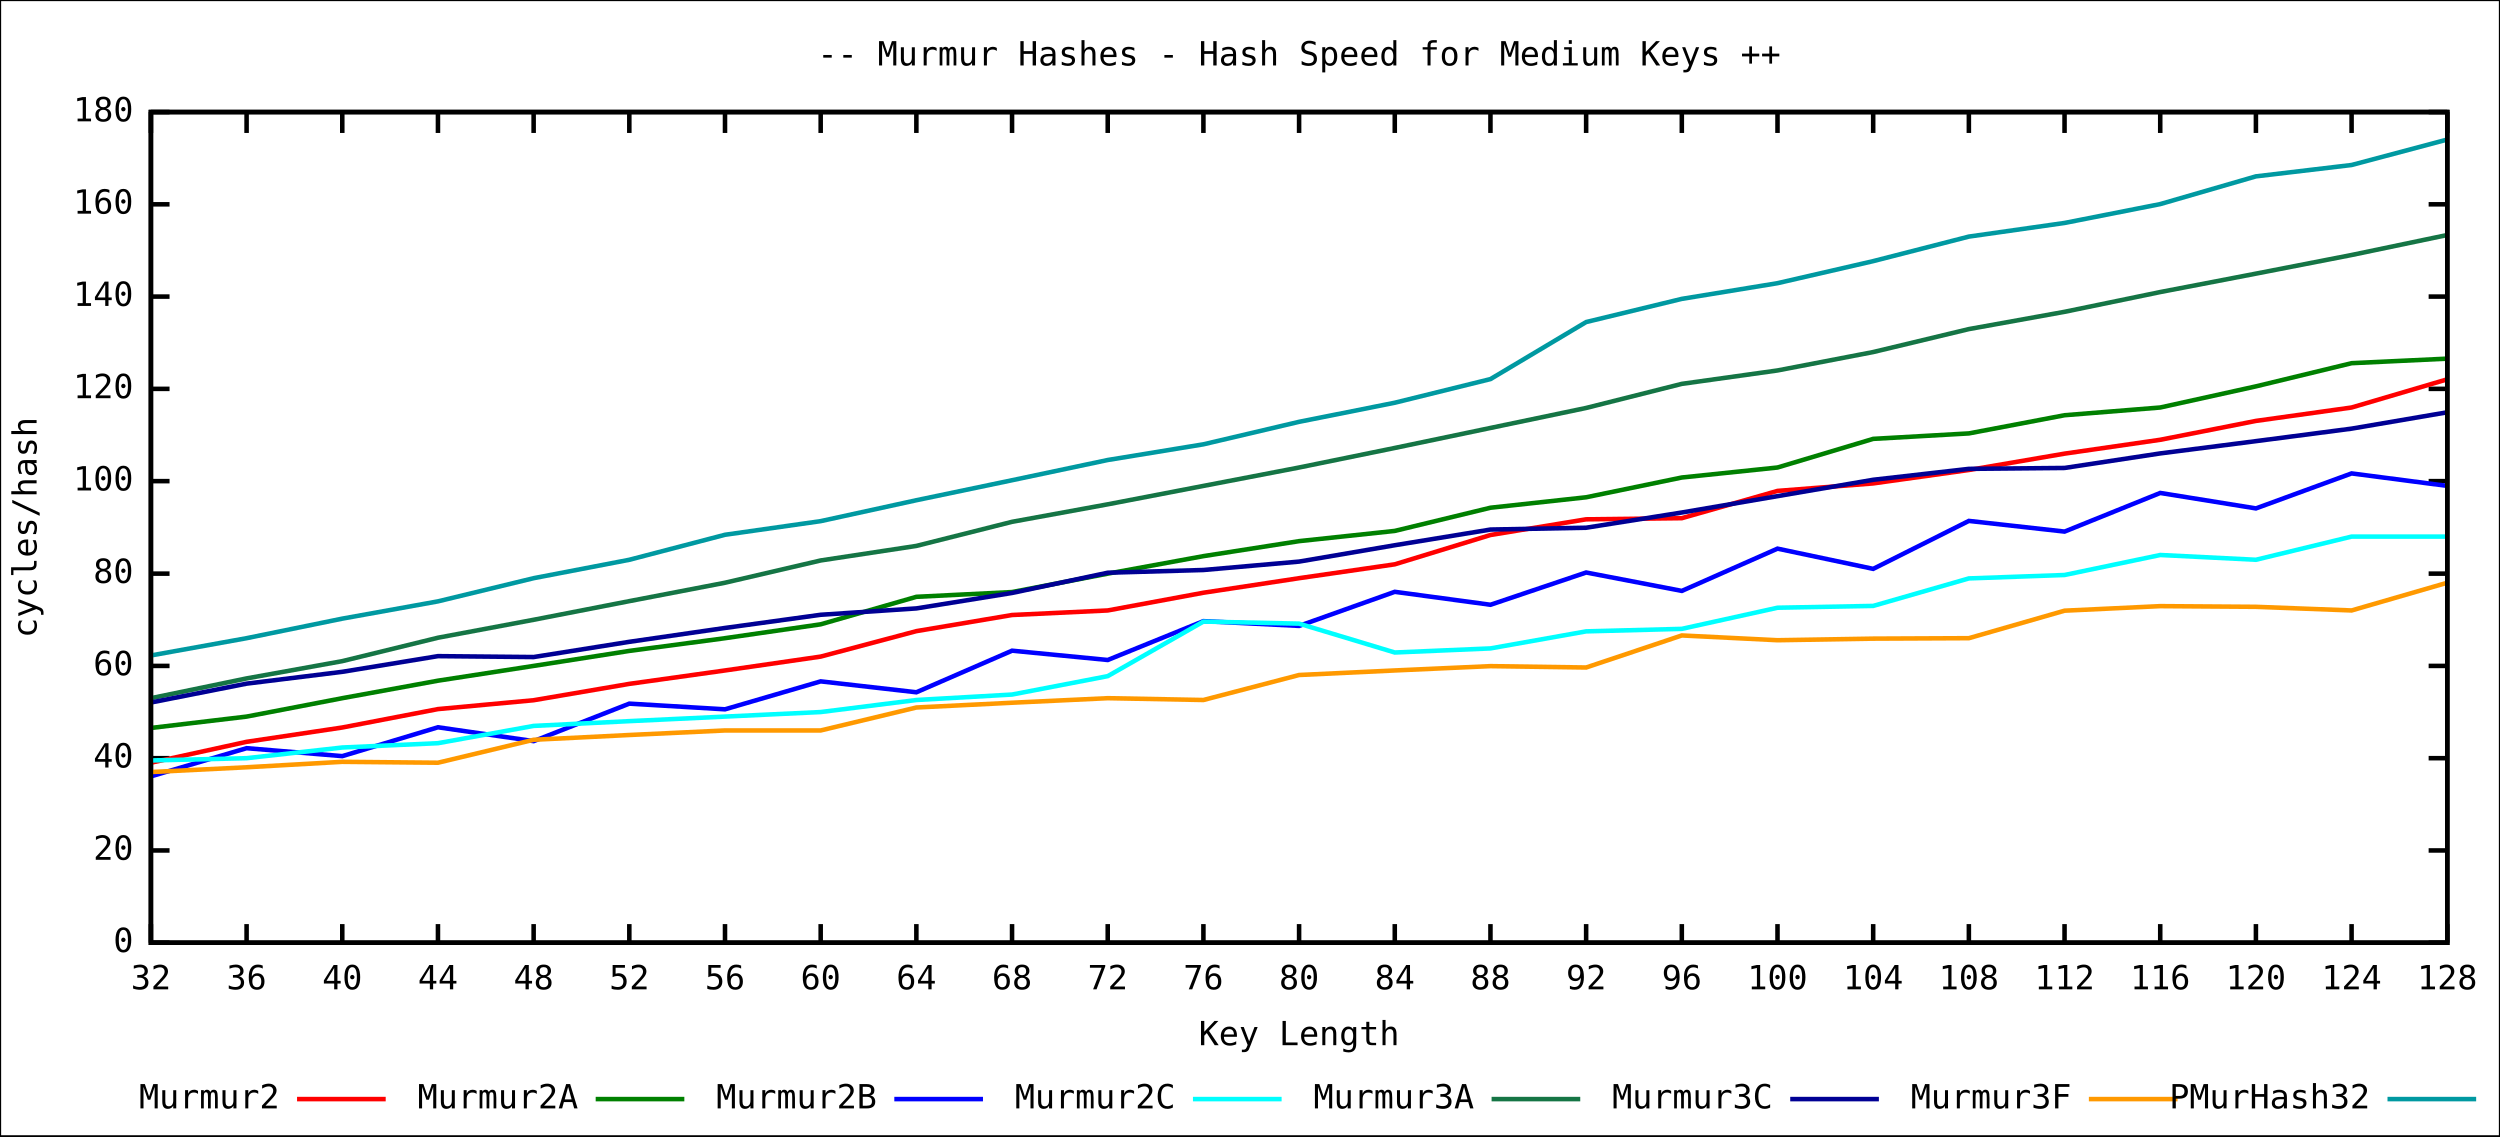
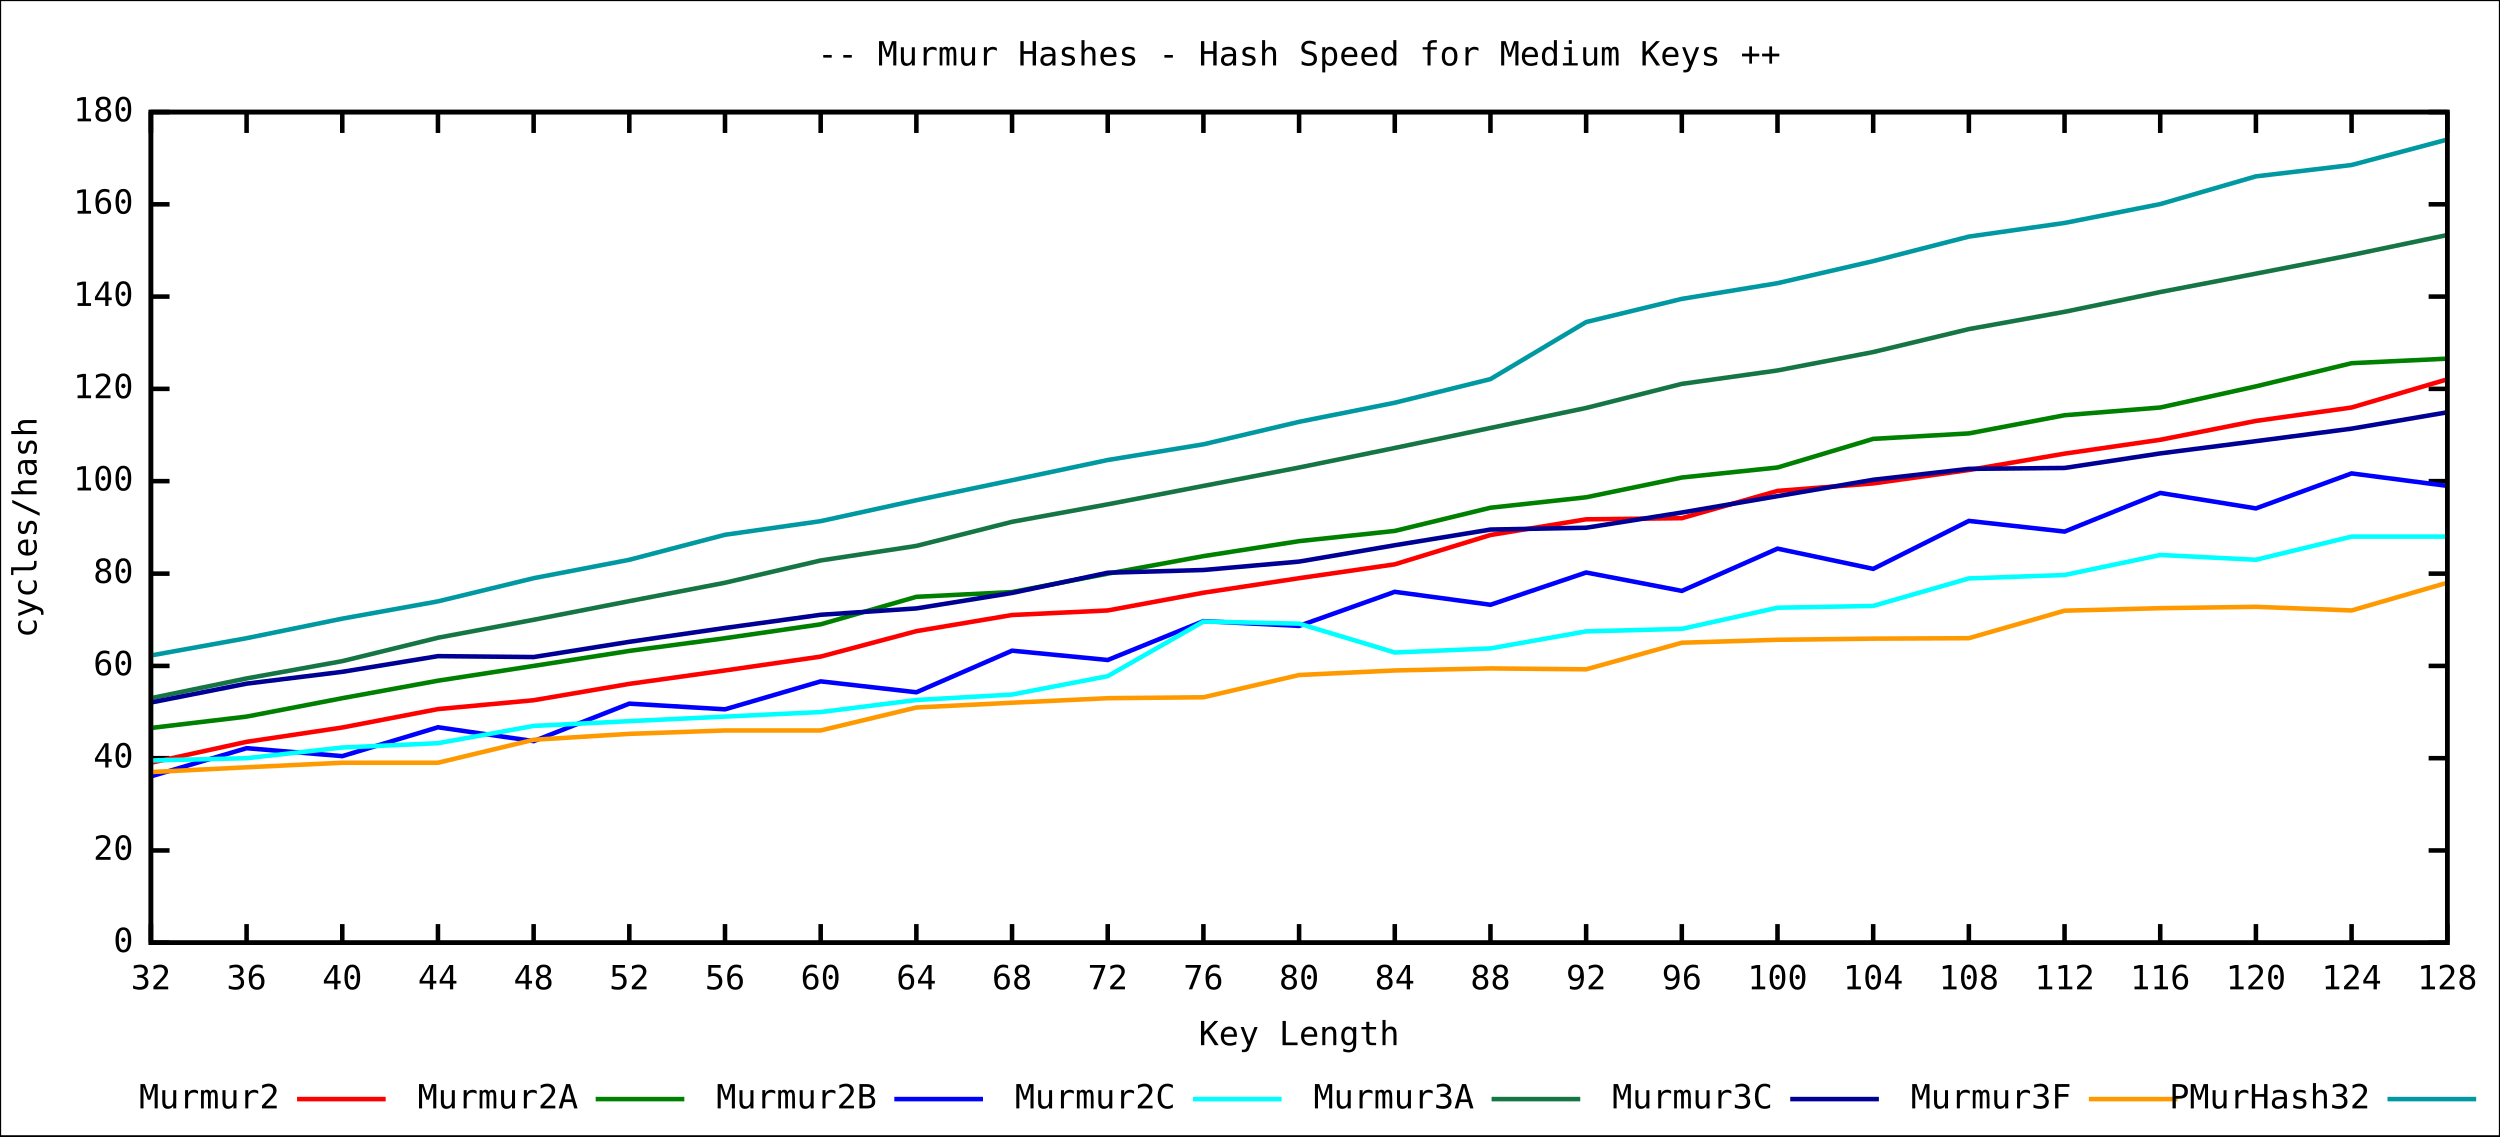
<svg xmlns="http://www.w3.org/2000/svg" xmlns:xlink="http://www.w3.org/1999/xlink" width="1100" height="500" viewBox="0 0 1100 500">
  <rect x="0" y="0" width="1100" height="500" fill="#ffffff" stroke="black" stroke-width="1" />
  <g id="gnuplot_canvas">
    <defs>
      <circle id="gpDot" r="0.5" stroke-width="0.5" />
      <path id="gpPt0" stroke-width="0.244" stroke="currentColor" d="M-1,0 h2 M0,-1 v2" />
      <path id="gpPt1" stroke-width="0.244" stroke="currentColor" d="M-1,-1 L1,1 M1,-1 L-1,1" />
      <path id="gpPt2" stroke-width="0.244" stroke="currentColor" d="M-1,0 L1,0 M0,-1 L0,1 M-1,-1 L1,1 M-1,1 L1,-1" />
      <rect id="gpPt3" stroke-width="0.244" stroke="currentColor" x="-1" y="-1" width="2" height="2" />
      <rect id="gpPt4" stroke-width="0.244" stroke="currentColor" fill="currentColor" x="-1" y="-1" width="2" height="2" />
      <circle id="gpPt5" stroke-width="0.244" stroke="currentColor" cx="0" cy="0" r="1" />
      <use xlink:href="#gpPt5" id="gpPt6" fill="currentColor" stroke="none" />
      <path id="gpPt7" stroke-width="0.244" stroke="currentColor" d="M0,-1.33 L-1.33,0.67 L1.33,0.67 z" />
      <use xlink:href="#gpPt7" id="gpPt8" fill="currentColor" stroke="none" />
      <use xlink:href="#gpPt7" id="gpPt9" stroke="currentColor" transform="rotate(180)" />
      <use xlink:href="#gpPt9" id="gpPt10" fill="currentColor" stroke="none" />
      <use xlink:href="#gpPt3" id="gpPt11" stroke="currentColor" transform="rotate(45)" />
      <use xlink:href="#gpPt11" id="gpPt12" fill="currentColor" stroke="none" />
    </defs>
    <g style="fill:none; color:white; stroke:black; stroke-width:2.00; stroke-linecap:butt; stroke-linejoin:miter">
</g>
    <g style="fill:none; color:black; stroke:currentColor; stroke-width:2.00; stroke-linecap:butt; stroke-linejoin:miter">
      <path stroke="black" d="M66.4,414.8 L74.6,414.8 M1076.8,414.8 L1068.6,414.8  h0.01" />
      <g transform="translate(58.7,418.9)" style="stroke:none; fill:black; font-family:mono; font-size:11.00pt; text-anchor:end">
        <text> 0</text>
      </g>
      <path stroke="black" d="M66.4,374.2 L74.6,374.2 M1076.8,374.2 L1068.6,374.2  h0.01" />
      <g transform="translate(58.7,378.3)" style="stroke:none; fill:black; font-family:mono; font-size:11.00pt; text-anchor:end">
        <text> 20</text>
      </g>
      <path stroke="black" d="M66.4,333.6 L74.6,333.6 M1076.8,333.6 L1068.6,333.6  h0.01" />
      <g transform="translate(58.7,337.7)" style="stroke:none; fill:black; font-family:mono; font-size:11.00pt; text-anchor:end">
        <text> 40</text>
      </g>
      <path stroke="black" d="M66.4,293.0 L74.6,293.0 M1076.8,293.0 L1068.6,293.0  h0.01" />
      <g transform="translate(58.7,297.1)" style="stroke:none; fill:black; font-family:mono; font-size:11.00pt; text-anchor:end">
        <text> 60</text>
      </g>
      <path stroke="black" d="M66.4,252.4 L74.6,252.4 M1076.8,252.4 L1068.6,252.4  h0.01" />
      <g transform="translate(58.7,256.5)" style="stroke:none; fill:black; font-family:mono; font-size:11.00pt; text-anchor:end">
        <text> 80</text>
      </g>
      <path stroke="black" d="M66.4,211.7 L74.6,211.7 M1076.8,211.7 L1068.6,211.7  h0.01" />
      <g transform="translate(58.7,215.8)" style="stroke:none; fill:black; font-family:mono; font-size:11.00pt; text-anchor:end">
        <text> 100</text>
      </g>
      <path stroke="black" d="M66.4,171.1 L74.6,171.1 M1076.8,171.1 L1068.6,171.1  h0.01" />
      <g transform="translate(58.7,175.2)" style="stroke:none; fill:black; font-family:mono; font-size:11.00pt; text-anchor:end">
        <text> 120</text>
      </g>
      <path stroke="black" d="M66.4,130.5 L74.6,130.5 M1076.8,130.5 L1068.6,130.5  h0.01" />
      <g transform="translate(58.7,134.6)" style="stroke:none; fill:black; font-family:mono; font-size:11.00pt; text-anchor:end">
        <text> 140</text>
      </g>
      <path stroke="black" d="M66.4,89.9 L74.6,89.9 M1076.8,89.9 L1068.6,89.9  h0.01" />
      <g transform="translate(58.7,94.0)" style="stroke:none; fill:black; font-family:mono; font-size:11.00pt; text-anchor:end">
        <text> 160</text>
      </g>
      <path stroke="black" d="M66.4,49.3 L74.6,49.3 M1076.8,49.3 L1068.6,49.3  h0.01" />
      <g transform="translate(58.7,53.4)" style="stroke:none; fill:black; font-family:mono; font-size:11.00pt; text-anchor:end">
        <text> 180</text>
      </g>
      <path stroke="black" d="M66.4,414.8 L66.4,406.6 M66.4,49.3 L66.4,57.5  h0.01" />
      <g transform="translate(66.4,435.3)" style="stroke:none; fill:black; font-family:mono; font-size:11.00pt; text-anchor:middle">
        <text> 32</text>
      </g>
      <path stroke="black" d="M108.5,414.8 L108.5,406.6 M108.5,49.3 L108.5,57.5  h0.01" />
      <g transform="translate(108.5,435.3)" style="stroke:none; fill:black; font-family:mono; font-size:11.00pt; text-anchor:middle">
        <text> 36</text>
      </g>
      <path stroke="black" d="M150.6,414.8 L150.6,406.6 M150.6,49.3 L150.6,57.5  h0.01" />
      <g transform="translate(150.6,435.3)" style="stroke:none; fill:black; font-family:mono; font-size:11.00pt; text-anchor:middle">
        <text> 40</text>
      </g>
      <path stroke="black" d="M192.7,414.8 L192.7,406.6 M192.7,49.3 L192.7,57.5  h0.01" />
      <g transform="translate(192.7,435.3)" style="stroke:none; fill:black; font-family:mono; font-size:11.00pt; text-anchor:middle">
        <text> 44</text>
      </g>
      <path stroke="black" d="M234.8,414.8 L234.8,406.6 M234.8,49.3 L234.8,57.5  h0.01" />
      <g transform="translate(234.8,435.3)" style="stroke:none; fill:black; font-family:mono; font-size:11.00pt; text-anchor:middle">
        <text> 48</text>
      </g>
      <path stroke="black" d="M276.9,414.8 L276.9,406.6 M276.9,49.3 L276.9,57.5  h0.01" />
      <g transform="translate(276.9,435.3)" style="stroke:none; fill:black; font-family:mono; font-size:11.00pt; text-anchor:middle">
        <text> 52</text>
      </g>
      <path stroke="black" d="M319.0,414.8 L319.0,406.6 M319.0,49.3 L319.0,57.5  h0.01" />
      <g transform="translate(319.0,435.3)" style="stroke:none; fill:black; font-family:mono; font-size:11.00pt; text-anchor:middle">
        <text> 56</text>
      </g>
      <path stroke="black" d="M361.1,414.8 L361.1,406.6 M361.1,49.3 L361.1,57.5  h0.01" />
      <g transform="translate(361.1,435.3)" style="stroke:none; fill:black; font-family:mono; font-size:11.00pt; text-anchor:middle">
        <text> 60</text>
      </g>
      <path stroke="black" d="M403.2,414.8 L403.2,406.6 M403.2,49.3 L403.2,57.5  h0.01" />
      <g transform="translate(403.2,435.3)" style="stroke:none; fill:black; font-family:mono; font-size:11.00pt; text-anchor:middle">
        <text> 64</text>
      </g>
      <path stroke="black" d="M445.3,414.8 L445.3,406.6 M445.3,49.3 L445.3,57.5  h0.01" />
      <g transform="translate(445.3,435.3)" style="stroke:none; fill:black; font-family:mono; font-size:11.00pt; text-anchor:middle">
        <text> 68</text>
      </g>
      <path stroke="black" d="M487.4,414.8 L487.4,406.6 M487.4,49.3 L487.4,57.5  h0.01" />
      <g transform="translate(487.4,435.3)" style="stroke:none; fill:black; font-family:mono; font-size:11.00pt; text-anchor:middle">
        <text> 72</text>
      </g>
      <path stroke="black" d="M529.5,414.8 L529.5,406.6 M529.5,49.3 L529.5,57.5  h0.01" />
      <g transform="translate(529.5,435.3)" style="stroke:none; fill:black; font-family:mono; font-size:11.00pt; text-anchor:middle">
        <text> 76</text>
      </g>
      <path stroke="black" d="M571.6,414.8 L571.6,406.6 M571.6,49.3 L571.6,57.5  h0.01" />
      <g transform="translate(571.6,435.3)" style="stroke:none; fill:black; font-family:mono; font-size:11.00pt; text-anchor:middle">
        <text> 80</text>
      </g>
      <path stroke="black" d="M613.7,414.8 L613.7,406.6 M613.7,49.3 L613.7,57.5  h0.01" />
      <g transform="translate(613.7,435.3)" style="stroke:none; fill:black; font-family:mono; font-size:11.00pt; text-anchor:middle">
        <text> 84</text>
      </g>
      <path stroke="black" d="M655.8,414.8 L655.8,406.6 M655.8,49.3 L655.8,57.5  h0.01" />
      <g transform="translate(655.8,435.3)" style="stroke:none; fill:black; font-family:mono; font-size:11.00pt; text-anchor:middle">
        <text> 88</text>
      </g>
      <path stroke="black" d="M697.9,414.8 L697.9,406.6 M697.9,49.3 L697.9,57.5  h0.01" />
      <g transform="translate(697.9,435.3)" style="stroke:none; fill:black; font-family:mono; font-size:11.00pt; text-anchor:middle">
        <text> 92</text>
      </g>
      <path stroke="black" d="M740.0,414.8 L740.0,406.6 M740.0,49.3 L740.0,57.5  h0.01" />
      <g transform="translate(740.0,435.3)" style="stroke:none; fill:black; font-family:mono; font-size:11.00pt; text-anchor:middle">
        <text> 96</text>
      </g>
      <path stroke="black" d="M782.1,414.8 L782.1,406.6 M782.1,49.3 L782.1,57.5  h0.01" />
      <g transform="translate(782.1,435.3)" style="stroke:none; fill:black; font-family:mono; font-size:11.00pt; text-anchor:middle">
        <text> 100</text>
      </g>
      <path stroke="black" d="M824.2,414.8 L824.2,406.6 M824.2,49.3 L824.2,57.5  h0.01" />
      <g transform="translate(824.2,435.3)" style="stroke:none; fill:black; font-family:mono; font-size:11.00pt; text-anchor:middle">
        <text> 104</text>
      </g>
      <path stroke="black" d="M866.3,414.8 L866.3,406.6 M866.3,49.3 L866.3,57.5  h0.01" />
      <g transform="translate(866.3,435.3)" style="stroke:none; fill:black; font-family:mono; font-size:11.00pt; text-anchor:middle">
        <text> 108</text>
      </g>
      <path stroke="black" d="M908.4,414.8 L908.4,406.6 M908.4,49.3 L908.4,57.5  h0.01" />
      <g transform="translate(908.4,435.3)" style="stroke:none; fill:black; font-family:mono; font-size:11.00pt; text-anchor:middle">
        <text> 112</text>
      </g>
      <path stroke="black" d="M950.5,414.8 L950.5,406.6 M950.5,49.3 L950.5,57.5  h0.01" />
      <g transform="translate(950.5,435.3)" style="stroke:none; fill:black; font-family:mono; font-size:11.00pt; text-anchor:middle">
        <text> 116</text>
      </g>
      <path stroke="black" d="M992.6,414.8 L992.6,406.6 M992.6,49.3 L992.6,57.5  h0.01" />
      <g transform="translate(992.6,435.3)" style="stroke:none; fill:black; font-family:mono; font-size:11.00pt; text-anchor:middle">
        <text> 120</text>
      </g>
      <path stroke="black" d="M1034.7,414.8 L1034.7,406.6 M1034.7,49.3 L1034.7,57.5  h0.01" />
      <g transform="translate(1034.7,435.3)" style="stroke:none; fill:black; font-family:mono; font-size:11.00pt; text-anchor:middle">
        <text> 124</text>
      </g>
      <path stroke="black" d="M1076.8,414.8 L1076.8,406.6 M1076.8,49.3 L1076.8,57.5  h0.01" />
      <g transform="translate(1076.8,435.3)" style="stroke:none; fill:black; font-family:mono; font-size:11.00pt; text-anchor:middle">
        <text> 128</text>
      </g>
      <path stroke="black" d="M66.4,49.3 L66.4,414.8 L1076.8,414.8 L1076.8,49.3 L66.4,49.3 Z  h0.01" />
      <g transform="translate(16.1,232.1) rotate(270)" style="stroke:none; fill:black; font-family:mono; font-size:11.00pt; text-anchor:middle">
        <text>cycles/hash</text>
      </g>
      <g transform="translate(571.6,459.9)" style="stroke:none; fill:black; font-family:mono; font-size:11.00pt; text-anchor:middle">
        <text>Key Length</text>
      </g>
      <g transform="translate(571.6,28.8)" style="stroke:none; fill:black; font-family:mono; font-size:11.00pt; text-anchor:middle">
        <text>
          <a href="Murmur_Hashes.short.svg">--</a> Murmur Hashes - Hash Speed for Medium Keys <a href="Murmur_Hashes.long.svg">++</a>
        </text>
      </g>
    </g>
    <g id="Murmur2">
      <g style="fill:none; color:red; stroke:currentColor; stroke-width:2.00; stroke-linecap:butt; stroke-linejoin:miter">
        <g visibility="visible">
          <g transform="translate(123.0,487.7)" style="stroke:none; fill:black; font-family:mono; font-size:11.00pt; text-anchor:end">
            <text>Murmur2</text>
          </g>
          <path d="M130.7,483.6 L169.7,483.6  h0.01" />
        </g>
        <path d="M66.4,335.6 L108.5,326.4 L150.6,320.1 L192.7,312.0 L234.8,308.1 L276.9,300.9 L319.0,295.0 L361.1,288.9    L403.2,277.7 L445.3,270.6 L487.4,268.6 L529.5,260.8 L571.6,254.4 L613.7,248.3 L655.8,235.4 L697.9,228.5    L740.0,228.0 L782.1,216.0 L824.2,212.7 L866.3,206.8 L908.4,199.6 L950.5,193.5 L992.6,185.2 L1034.7,179.3    L1076.8,166.9  h0.01" />
      </g>
    </g>
    <g id="Murmur2A">
      <g style="fill:none; color:green; stroke:currentColor; stroke-width:2.00; stroke-linecap:butt; stroke-linejoin:miter">
        <g visibility="visible">
          <g transform="translate(254.4,487.7)" style="stroke:none; fill:black; font-family:mono; font-size:11.00pt; text-anchor:end">
            <text>Murmur2A</text>
          </g>
          <path d="M262.1,483.6 L301.1,483.6  h0.01" />
        </g>
        <path d="M66.4,320.3 L108.5,315.3 L150.6,307.2 L192.7,299.5 L234.8,293.0 L276.9,286.4 L319.0,280.8 L361.1,274.7    L403.2,262.6 L445.3,260.5 L487.4,252.4 L529.5,244.7 L571.6,238.1 L613.7,233.6 L655.8,223.4 L697.9,218.8    L740.0,210.1 L782.1,205.7 L824.2,193.1 L866.3,190.7 L908.4,182.7 L950.5,179.3 L992.6,170.0 L1034.7,159.8    L1076.8,157.8  h0.01" />
      </g>
    </g>
    <g id="Murmur2B">
      <g style="fill:none; color:blue; stroke:currentColor; stroke-width:2.00; stroke-linecap:butt; stroke-linejoin:miter">
        <g visibility="visible">
          <g transform="translate(385.8,487.7)" style="stroke:none; fill:black; font-family:mono; font-size:11.00pt; text-anchor:end">
            <text>Murmur2B</text>
          </g>
          <path d="M393.5,483.6 L432.5,483.6  h0.01" />
        </g>
        <path d="M66.4,341.6 L108.5,329.2 L150.6,332.7 L192.7,320.0 L234.8,326.1 L276.9,309.6 L319.0,312.1 L361.1,299.8    L403.2,304.6 L445.3,286.3 L487.4,290.4 L529.5,273.3 L571.6,275.4 L613.7,260.4 L655.8,266.1 L697.9,251.9    L740.0,260.0 L782.1,241.4 L824.2,250.3 L866.3,229.2 L908.4,233.9 L950.5,216.9 L992.6,223.7 L1034.7,208.3    L1076.8,213.8  h0.01" />
      </g>
    </g>
    <g id="Murmur2C">
      <g style="fill:none; color:cyan; stroke:currentColor; stroke-width:2.00; stroke-linecap:butt; stroke-linejoin:miter">
        <g visibility="visible">
          <g transform="translate(517.2,487.7)" style="stroke:none; fill:black; font-family:mono; font-size:11.00pt; text-anchor:end">
            <text>Murmur2C</text>
          </g>
          <path d="M524.9,483.6 L563.9,483.6  h0.01" />
        </g>
        <path d="M66.4,334.6 L108.5,333.6 L150.6,328.9 L192.7,327.0 L234.8,319.4 L276.9,317.3 L319.0,315.3 L361.1,313.3    L403.2,308.0 L445.3,305.6 L487.4,297.5 L529.5,273.5 L571.6,274.4 L613.7,287.1 L655.8,285.3 L697.9,277.8    L740.0,276.7 L782.1,267.4 L824.2,266.6 L866.3,254.5 L908.4,253.0 L950.5,244.2 L992.6,246.3 L1034.7,236.1    L1076.8,236.1  h0.01" />
      </g>
    </g>
    <g id="Murmur3A">
      <g style="fill:none; color:#157545; stroke:currentColor; stroke-width:2.00; stroke-linecap:butt; stroke-linejoin:miter">
        <g visibility="visible">
          <g transform="translate(648.6,487.7)" style="stroke:none; fill:black; font-family:mono; font-size:11.00pt; text-anchor:end">
            <text>Murmur3A</text>
          </g>
          <path d="M656.3,483.6 L695.3,483.6  h0.01" />
        </g>
        <path d="M66.4,307.2 L108.5,298.5 L150.6,290.9 L192.7,280.6 L234.8,272.7 L276.9,264.5 L319.0,256.4 L361.1,246.6    L403.2,240.2 L445.3,229.6 L487.4,221.9 L529.5,213.8 L571.6,205.7 L613.7,197.1 L655.8,188.3 L697.9,179.5    L740.0,168.9 L782.1,163.0 L824.2,154.9 L866.3,144.8 L908.4,137.2 L950.5,128.5 L992.6,120.4 L1034.7,112.2    L1076.8,103.4  h0.01" />
      </g>
    </g>
    <g id="Murmur3C">
      <g style="fill:none; color:#000094; stroke:currentColor; stroke-width:2.00; stroke-linecap:butt; stroke-linejoin:miter">
        <g visibility="visible">
          <g transform="translate(780.0,487.7)" style="stroke:none; fill:black; font-family:mono; font-size:11.00pt; text-anchor:end">
            <text>Murmur3C</text>
          </g>
          <path d="M787.7,483.6 L826.7,483.6  h0.01" />
        </g>
        <path d="M66.4,309.1 L108.5,300.8 L150.6,295.6 L192.7,288.7 L234.8,289.1 L276.9,282.4 L319.0,276.3 L361.1,270.5    L403.2,267.7 L445.3,260.9 L487.4,252.0 L529.5,250.8 L571.6,247.1 L613.7,239.9 L655.8,233.0 L697.9,232.2    L740.0,225.5 L782.1,218.3 L824.2,211.1 L866.3,206.3 L908.4,205.9 L950.5,199.5 L992.6,194.1 L1034.7,188.6    L1076.8,181.4  h0.01" />
      </g>
    </g>
    <g id="Murmur3F">
      <g style="fill:none; color:#FF9900; stroke:currentColor; stroke-width:2.00; stroke-linecap:butt; stroke-linejoin:miter">
        <g visibility="visible">
          <g transform="translate(911.4,487.7)" style="stroke:none; fill:black; font-family:mono; font-size:11.00pt; text-anchor:end">
            <text>Murmur3F</text>
          </g>
          <path d="M919.1,483.6 L958.1,483.6  h0.01" />
        </g>
-         <path d="M66.4,339.7 L108.5,337.6 L150.6,335.2 L192.7,335.6 L234.8,325.5 L276.9,323.4 L319.0,321.4 L361.1,321.4    L403.2,311.3 L445.3,309.2 L487.4,307.2 L529.5,308.0 L571.6,297.0 L613.7,295.0 L655.8,293.1 L697.9,293.7    L740.0,279.6 L782.1,281.7 L824.2,281.0 L866.3,280.8 L908.4,268.7 L950.5,266.7 L992.6,267.0 L1034.7,268.6    L1076.8,256.4  h0.01" />
+         <path d="M66.4,339.7 L108.5,337.6 L150.6,335.6 L192.7,335.6 L234.8,325.5 L276.9,322.9 L319.0,321.4 L361.1,321.4    L403.2,311.3 L445.3,309.2 L487.4,307.2 L529.5,306.8 L571.6,297.0 L613.7,295.0 L655.8,294.1 L697.9,294.5    L740.0,282.8 L782.1,281.5 L824.2,281.0 L866.3,280.8 L908.4,268.7 L950.5,267.6 L992.6,267.0 L1034.7,268.6    L1076.8,256.4  h0.01" />
      </g>
    </g>
    <g id="PMurHash32">
      <g style="fill:none; color:#0099A1; stroke:currentColor; stroke-width:2.00; stroke-linecap:butt; stroke-linejoin:miter">
        <g visibility="visible">
          <g transform="translate(1042.8,487.7)" style="stroke:none; fill:black; font-family:mono; font-size:11.00pt; text-anchor:end">
            <text>PMurHash32</text>
          </g>
          <path d="M1050.5,483.6 L1089.5,483.6  h0.01" />
        </g>
        <path d="M66.4,288.4 L108.5,280.8 L150.6,272.2 L192.7,264.6 L234.8,254.4 L276.9,246.3 L319.0,235.3 L361.1,229.3    L403.2,220.1 L445.3,211.3 L487.4,202.4 L529.5,195.5 L571.6,185.6 L613.7,177.2 L655.8,166.8 L697.9,141.7    L740.0,131.5 L782.1,124.6 L824.2,114.9 L866.3,104.1 L908.4,98.1 L950.5,89.8 L992.6,77.6 L1034.7,72.6    L1076.8,61.4  h0.01" />
      </g>
    </g>
    <g style="fill:none; color:black; stroke:currentColor; stroke-width:2.00; stroke-linecap:butt; stroke-linejoin:miter">
      <path stroke="black" d="M66.4,49.3 L66.4,414.8 L1076.8,414.8 L1076.8,49.3 L66.4,49.3 Z  h0.01" />
    </g>
  </g>
  <text id="coord_text" text-anchor="start" pointer-events="none" font-size="12" font-family="Arial" visibility="hidden"> </text>
</svg>
